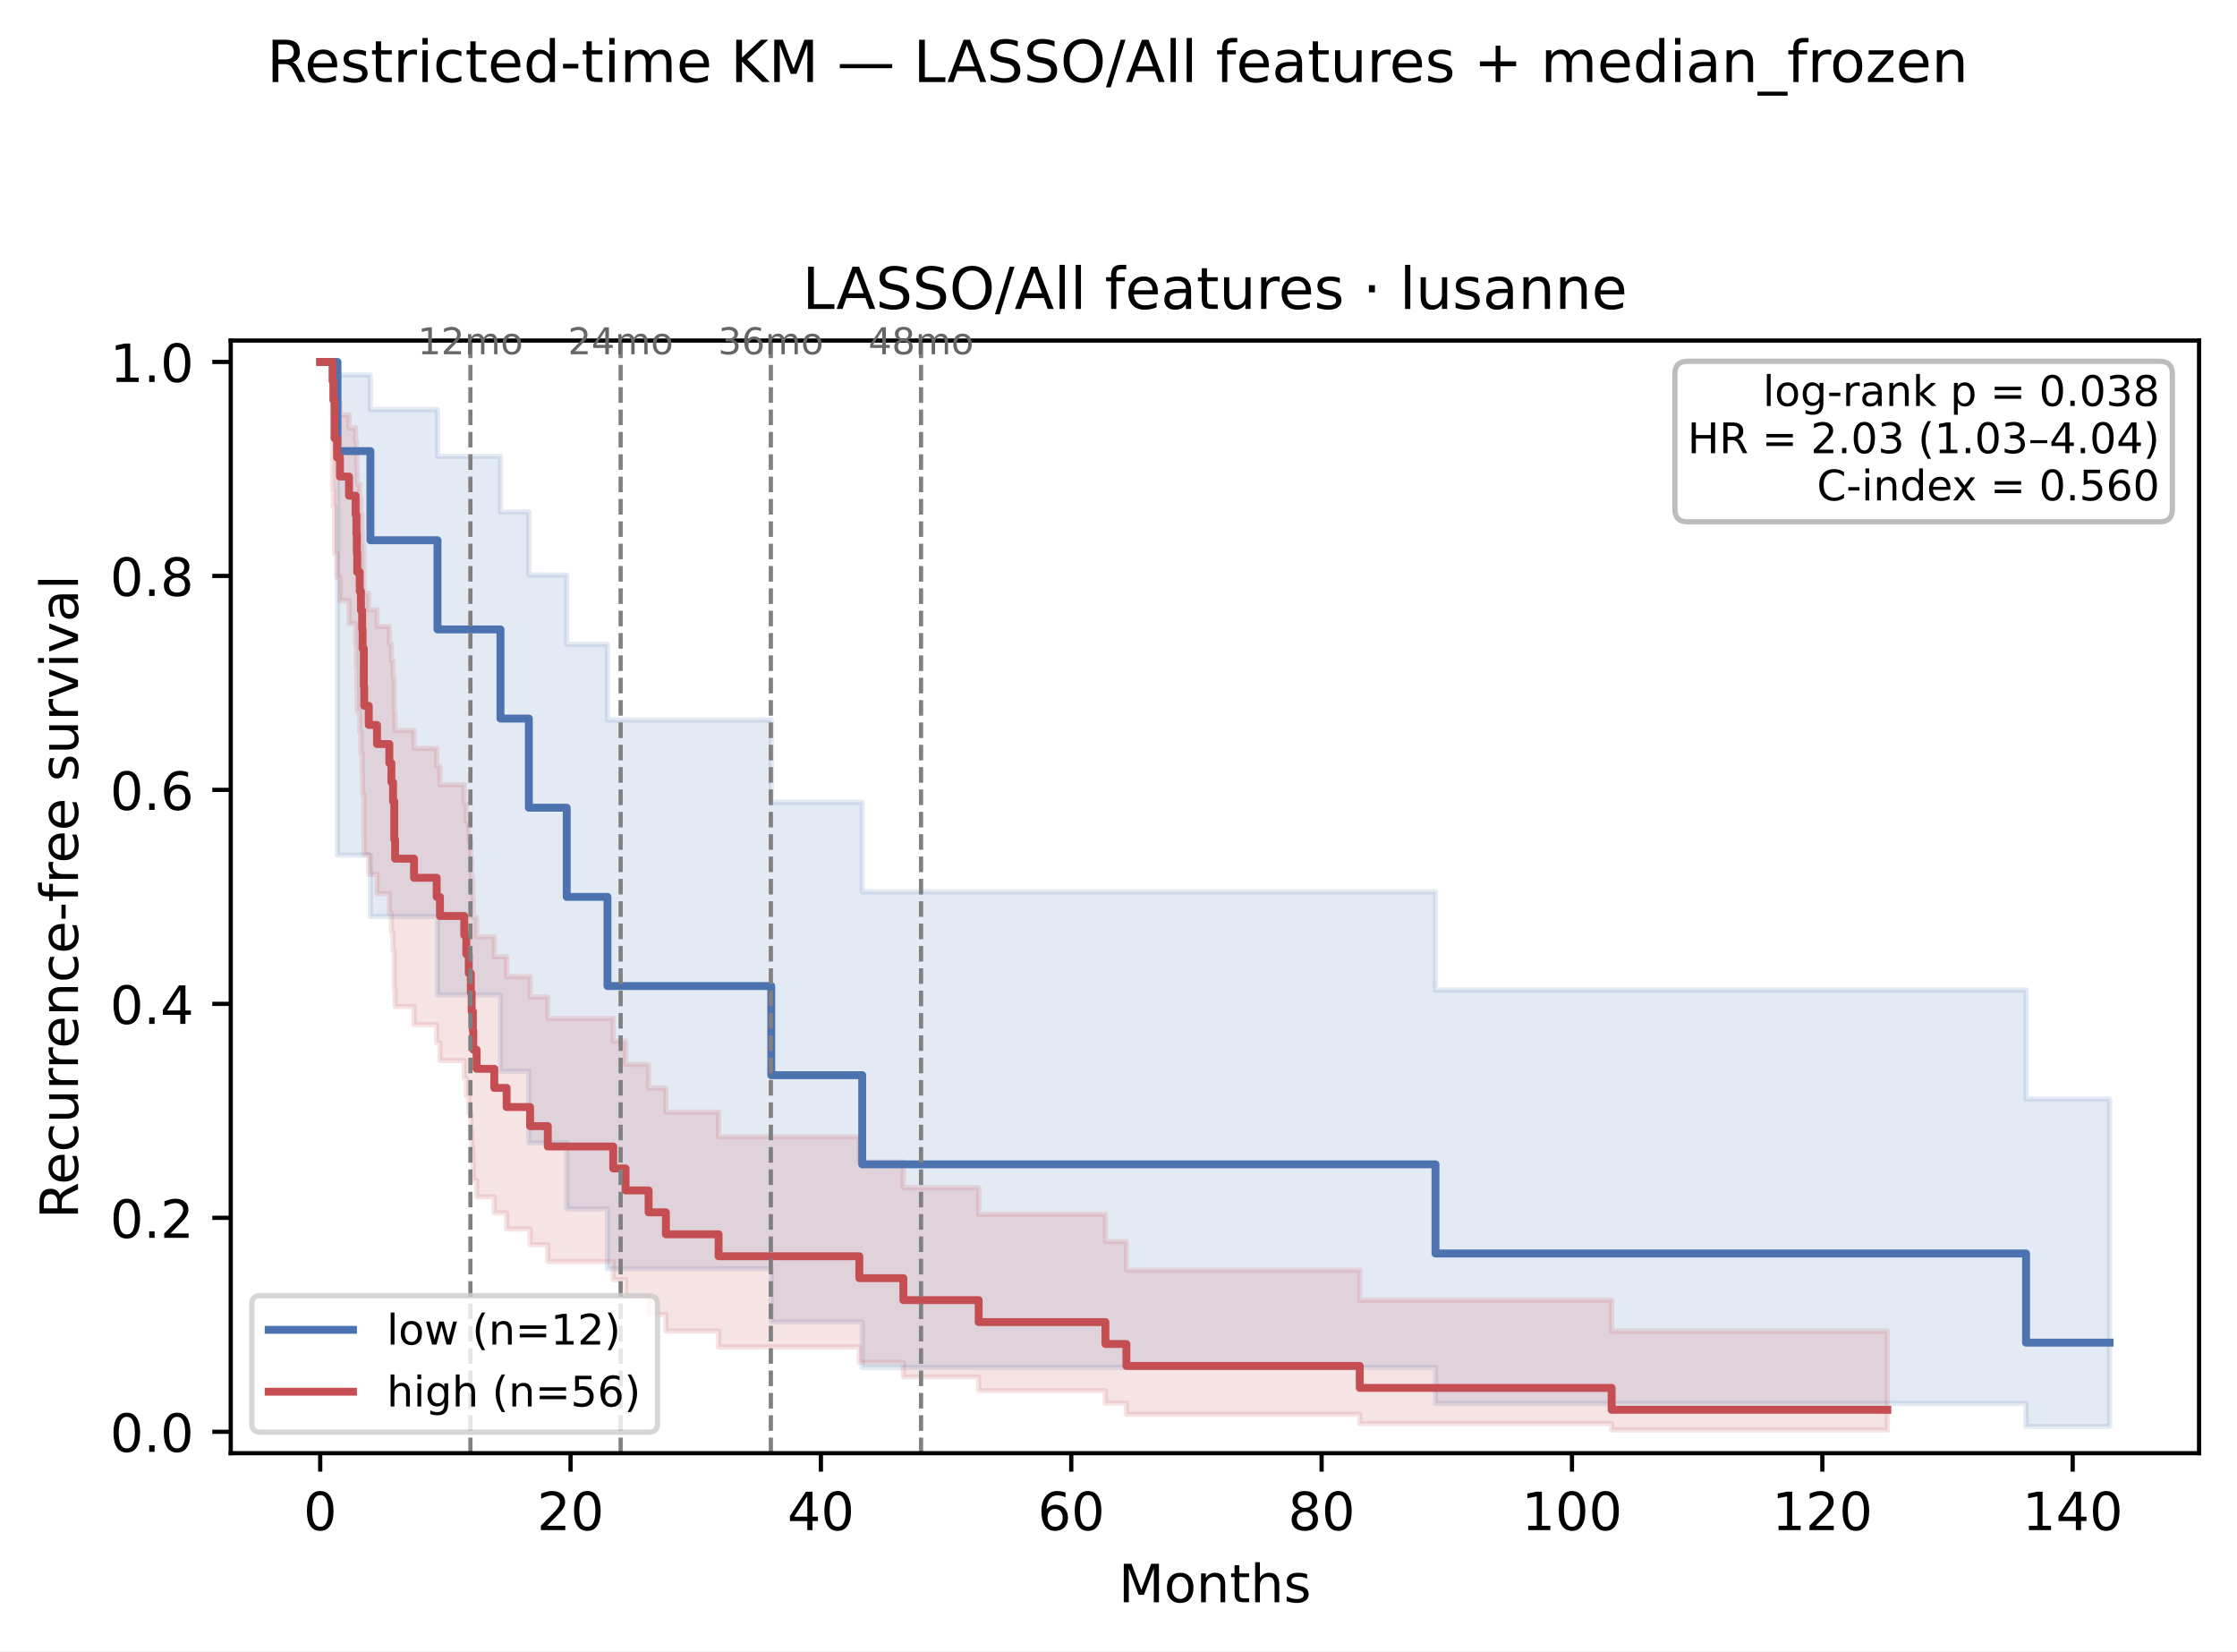
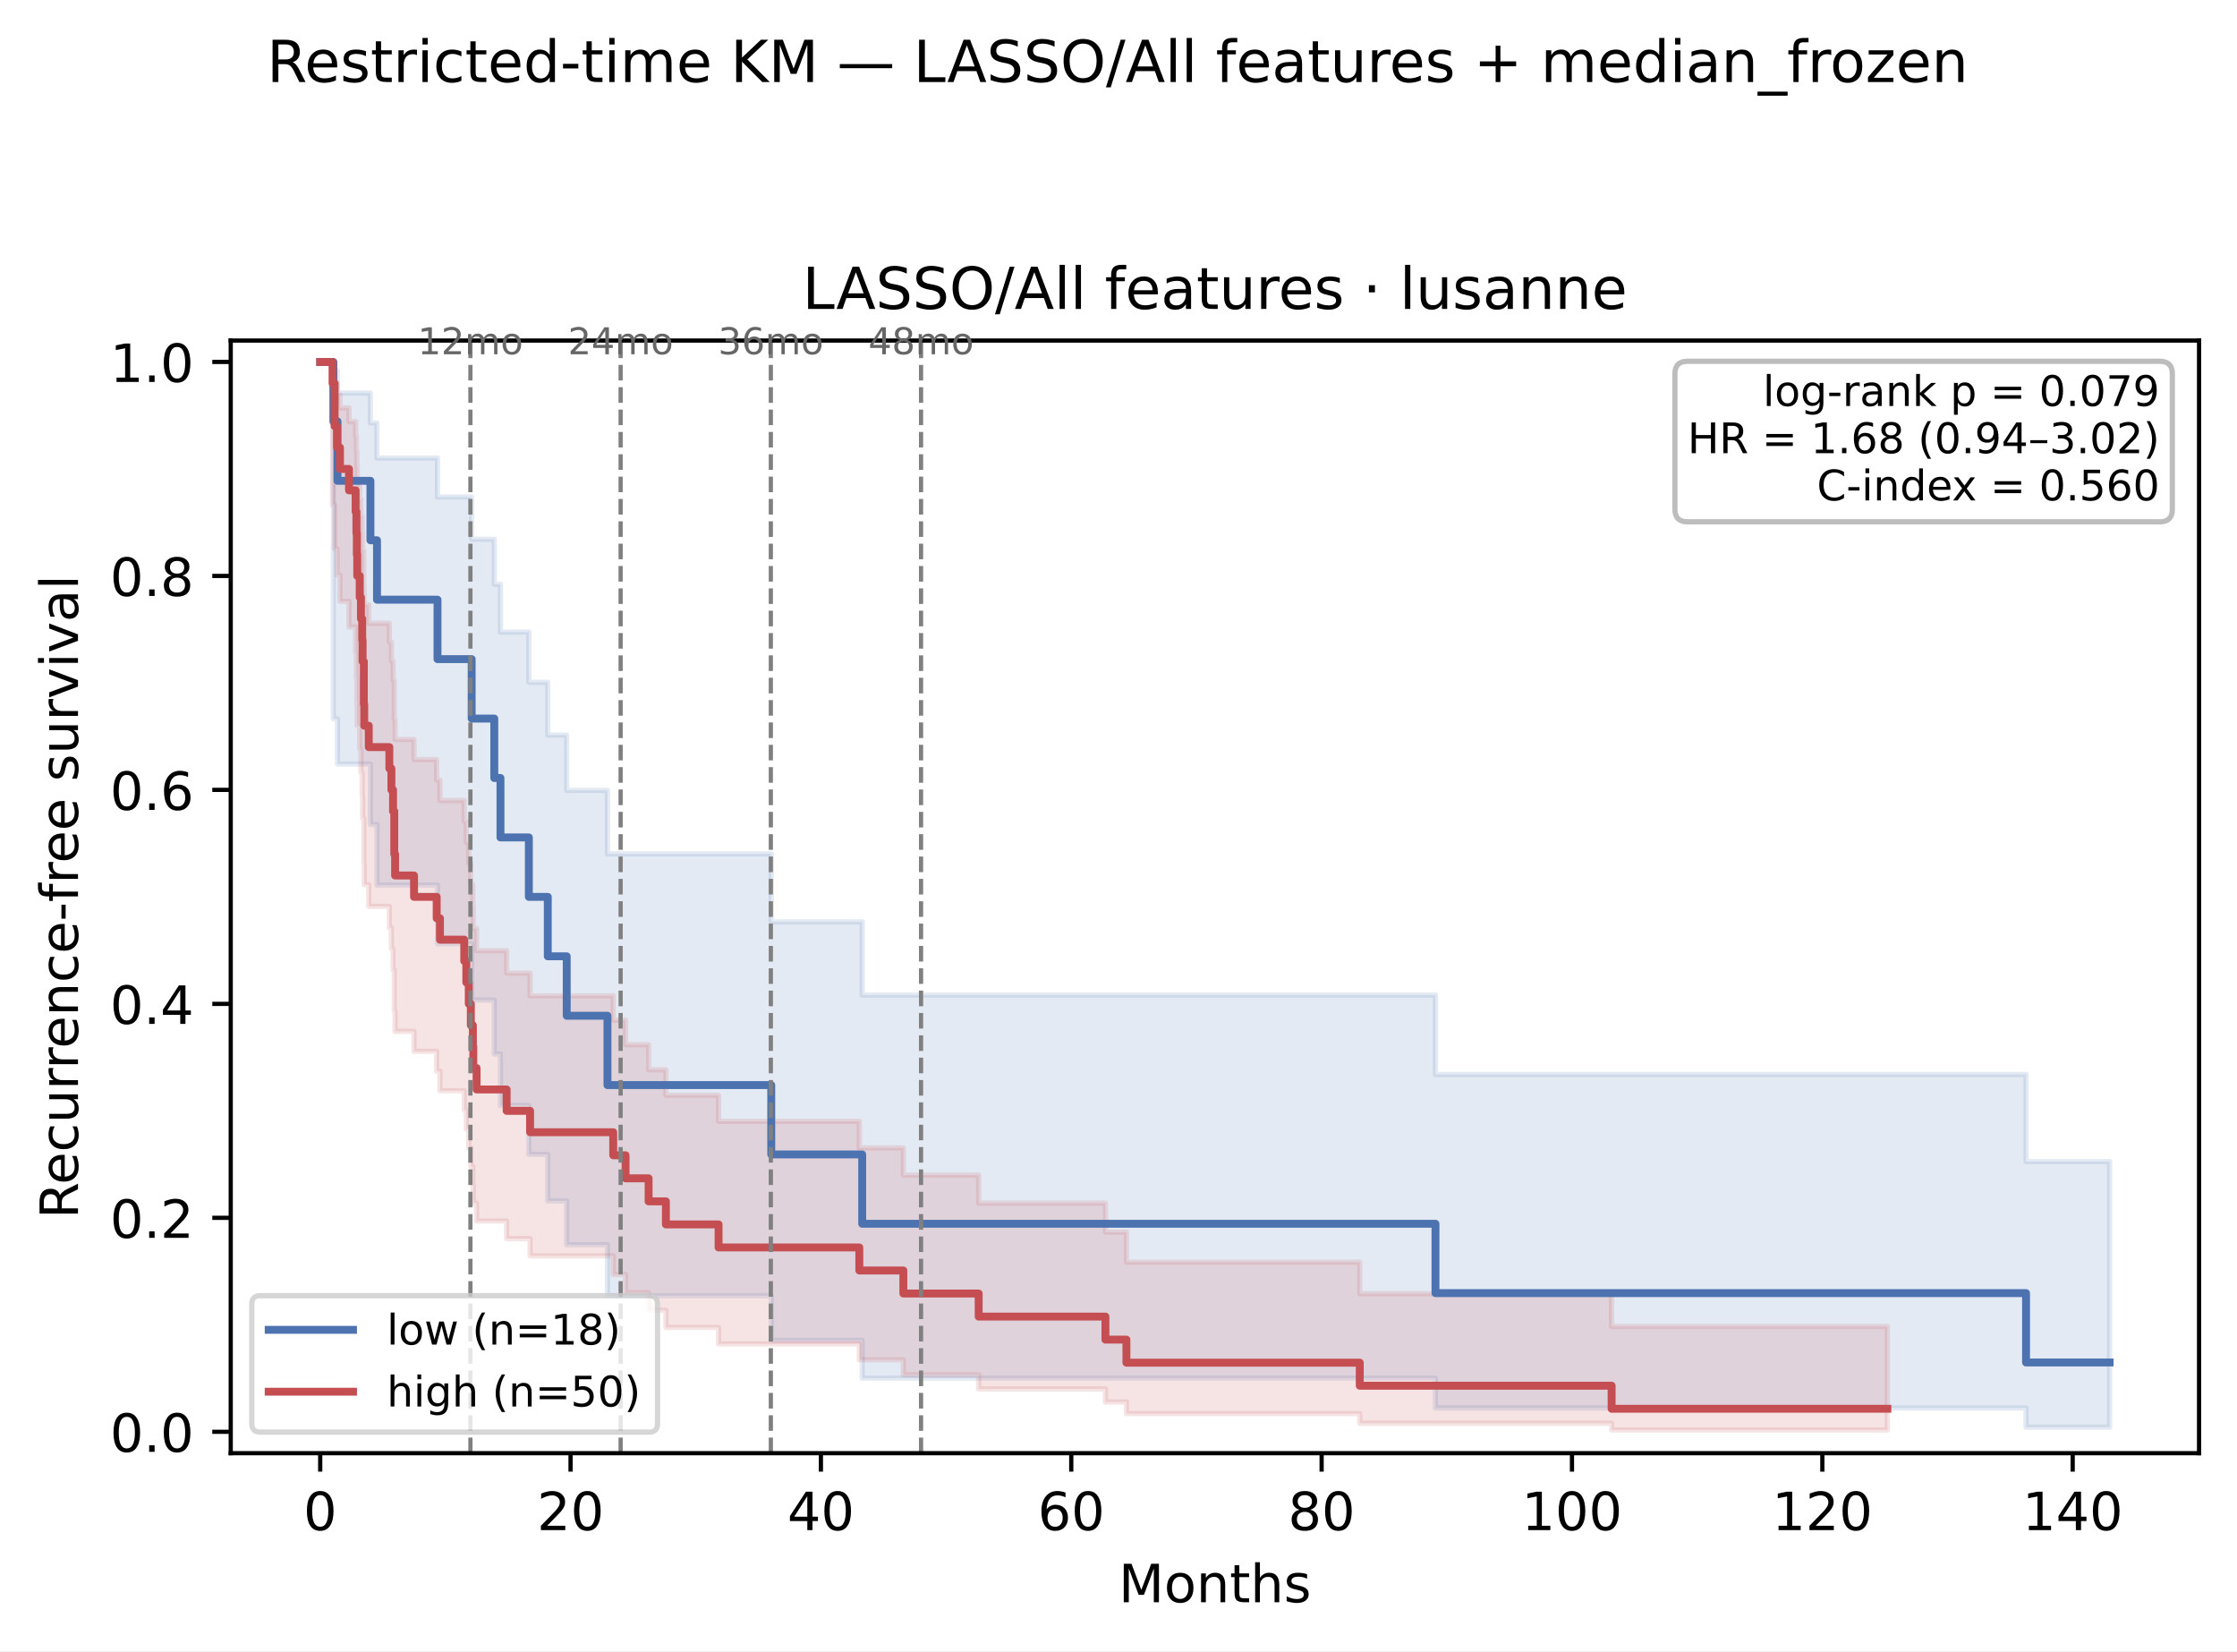
<svg xmlns="http://www.w3.org/2000/svg" xmlns:xlink="http://www.w3.org/1999/xlink" width="424.461pt" height="313.26pt" viewBox="0 0 424.461 313.26" version="1.1">
  <defs>
    <style type="text/css">*{stroke-linejoin: round; stroke-linecap: butt}</style>
  </defs>
  <g id="figure_1">
    <g id="patch_1">
      <path d="M -0 313.26  L 424.461 313.26  L 424.461 0  L -0 0  z " style="fill: #ffffff" />
    </g>
    <g id="axes_1">
      <g id="patch_2">
        <path d="M 43.781 275.704  L 417.261 275.704  L 417.261 64.61  L 43.781 64.61  z " style="fill: #ffffff" />
      </g>
      <g id="FillBetweenPolyCollection_1">
        <defs>
-           <path id="m67d39da9b2" d="M 60.758 -244.591  L 60.758 -244.591  L 64.037 -244.591  L 64.037 -151.015  L 70.284 -151.015  L 70.284 -139.392  L 83.013 -139.392  L 83.013 -124.514  L 94.96 -124.514  L 94.96 -110.022  L 100.348 -110.022  L 100.348 -96.447  L 107.532 -96.447  L 107.532 -83.931  L 115.263 -83.931  L 115.263 -72.564  L 146.342 -72.564  L 146.342 -62.462  L 163.6 -62.462  L 163.6 -53.824  L 272.376 -53.824  L 272.376 -46.997  L 384.433 -46.997  L 384.433 -42.641  L 400.285 -42.641  L 400.285 -42.641  L 400.285 -104.755  L 400.285 -104.755  L 400.285 -104.755  L 384.433 -104.755  L 384.433 -125.44  L 272.376 -125.44  L 272.376 -144.069  L 163.6 -144.069  L 163.6 -161.05  L 146.342 -161.05  L 146.342 -176.655  L 115.263 -176.655  L 115.263 -191.02  L 107.532 -191.02  L 107.532 -204.186  L 100.348 -204.186  L 100.348 -216.116  L 94.96 -216.116  L 94.96 -226.672  L 83.013 -226.672  L 83.013 -235.56  L 70.284 -235.56  L 70.284 -242.119  L 64.037 -242.119  L 64.037 -244.591  L 60.758 -244.591  z " style="stroke: #4c72b0; stroke-opacity: 0.15" />
+           <path id="m40ce255509" d="M 60.758 -244.591  L 60.758 -244.591  L 63.256 -244.591  L 63.256 -176.876  L 64.037 -176.876  L 64.037 -168.307  L 70.284 -168.307  L 70.284 -156.842  L 71.534 -156.842  L 71.534 -145.341  L 83.013 -145.341  L 83.013 -134.208  L 89.494 -134.208  L 89.494 -123.524  L 93.789 -123.524  L 93.789 -113.3  L 94.96 -113.3  L 94.96 -103.539  L 100.348 -103.539  L 100.348 -94.245  L 103.94 -94.245  L 103.94 -85.427  L 107.532 -85.427  L 107.532 -77.11  L 108.548 -77.11  L 108.548 -77.11  L 115.263 -77.11  L 115.263 -67.443  L 146.342 -67.443  L 146.342 -58.972  L 163.6 -58.972  L 163.6 -51.789  L 272.376 -51.789  L 272.376 -46.128  L 384.433 -46.128  L 384.433 -42.496  L 400.285 -42.496  L 400.285 -42.496  L 400.285 -92.877  L 400.285 -92.877  L 400.285 -92.877  L 384.433 -92.877  L 384.433 -109.406  L 272.376 -109.406  L 272.376 -124.477  L 163.6 -124.477  L 163.6 -138.357  L 146.342 -138.357  L 146.342 -151.261  L 115.263 -151.261  L 115.263 -163.312  L 108.548 -163.312  L 108.548 -163.312  L 107.532 -163.312  L 107.532 -173.796  L 103.94 -173.796  L 103.94 -183.802  L 100.348 -183.802  L 100.348 -193.339  L 94.96 -193.339  L 94.96 -202.399  L 93.789 -202.399  L 93.789 -210.958  L 89.494 -210.958  L 89.494 -218.971  L 83.013 -218.971  L 83.013 -226.365  L 71.534 -226.365  L 71.534 -233.017  L 70.284 -233.017  L 70.284 -238.703  L 64.037 -238.703  L 64.037 -242.963  L 63.256 -242.963  L 63.256 -244.591  L 60.758 -244.591  z " style="stroke: #4c72b0; stroke-opacity: 0.15" />
        </defs>
-         <g clip-path="url(#p4236b5aa57)">
-           <use xlink:href="#m67d39da9b2" x="0" y="313.26" style="fill: #4c72b0; fill-opacity: 0.15; stroke: #4c72b0; stroke-opacity: 0.15" />
+         <g clip-path="url(#p5e83557102)">
+           <use xlink:href="#m40ce255509" x="0" y="313.26" style="fill: #4c72b0; fill-opacity: 0.15; stroke: #4c72b0; stroke-opacity: 0.15" />
        </g>
      </g>
      <g id="FillBetweenPolyCollection_2">
        <defs>
-           <path id="m937ef65f4d" d="M 60.758 -244.591  L 60.758 -244.591  L 63.1 -244.591  L 63.1 -220.218  L 63.256 -220.218  L 63.256 -217.119  L 63.491 -217.119  L 63.491 -208.214  L 63.959 -208.214  L 63.959 -203.732  L 64.506 -203.732  L 64.506 -199.319  L 66.224 -199.319  L 66.224 -194.982  L 67.473 -194.982  L 67.473 -190.717  L 67.629 -190.717  L 67.629 -186.52  L 67.707 -186.52  L 67.707 -182.385  L 67.786 -182.385  L 67.786 -178.307  L 68.254 -178.307  L 68.254 -174.284  L 68.488 -174.284  L 68.488 -170.31  L 68.723 -170.31  L 68.723 -166.384  L 68.801 -166.384  L 68.801 -162.503  L 69.035 -162.503  L 69.035 -154.865  L 69.113 -154.865  L 69.113 -151.106  L 69.972 -151.106  L 69.972 -147.384  L 71.534 -147.384  L 71.534 -143.699  L 73.876 -143.699  L 73.876 -140.049  L 74.267 -140.049  L 74.267 -136.433  L 74.579 -136.433  L 74.579 -132.852  L 74.813 -132.852  L 74.813 -125.788  L 74.97 -125.788  L 74.97 -122.306  L 78.562 -122.306  L 78.562 -118.856  L 82.857 -118.856  L 82.857 -115.439  L 83.481 -115.439  L 83.481 -112.054  L 88.088 -112.054  L 88.088 -108.702  L 88.479 -108.702  L 88.479 -105.383  L 88.947 -105.383  L 88.947 -102.098  L 89.338 -102.098  L 89.338 -98.846  L 89.494 -98.846  L 89.494 -95.629  L 89.728 -95.629  L 89.728 -92.448  L 89.806 -92.448  L 89.806 -89.303  L 90.431 -89.303  L 90.431 -86.196  L 93.789 -86.196  L 93.789 -83.128  L 96.132 -83.128  L 96.132 -80.101  L 100.583 -80.101  L 100.583 -77.116  L 103.628 -77.116  L 103.628 -77.116  L 103.94 -77.116  L 103.94 -73.923  L 108.548 -73.923  L 108.548 -73.923  L 116.356 -73.923  L 116.356 -70.48  L 118.699 -70.48  L 118.699 -67.129  L 123.072 -67.129  L 123.072 -63.876  L 126.352 -63.876  L 126.352 -60.728  L 136.347 -60.728  L 136.347 -57.695  L 163.053 -57.695  L 163.053 -54.79  L 171.409 -54.79  L 171.409 -52.03  L 185.699 -52.03  L 185.699 -49.441  L 209.75 -49.441  L 209.75 -47.058  L 213.732 -47.058  L 213.732 -44.937  L 258.008 -44.937  L 258.008 -43.174  L 305.798 -43.174  L 305.798 -41.956  L 358.117 -41.956  L 358.117 -41.956  L 358.117 -60.708  L 358.117 -60.708  L 358.117 -60.708  L 305.798 -60.708  L 305.798 -66.61  L 258.008 -66.61  L 258.008 -72.278  L 213.732 -72.278  L 213.732 -77.687  L 209.75 -77.687  L 209.75 -82.889  L 185.699 -82.889  L 185.699 -87.923  L 171.409 -87.923  L 171.409 -92.818  L 163.053 -92.818  L 163.053 -97.592  L 136.347 -97.592  L 136.347 -102.26  L 126.352 -102.26  L 126.352 -106.834  L 123.072 -106.834  L 123.072 -111.322  L 118.699 -111.322  L 118.699 -115.731  L 116.356 -115.731  L 116.356 -120.065  L 108.548 -120.065  L 108.548 -120.065  L 103.94 -120.065  L 103.94 -124.128  L 103.628 -124.128  L 103.628 -124.128  L 100.583 -124.128  L 100.583 -127.964  L 96.132 -127.964  L 96.132 -131.761  L 93.789 -131.761  L 93.789 -135.521  L 90.431 -135.521  L 90.431 -139.244  L 89.806 -139.244  L 89.806 -142.933  L 89.728 -142.933  L 89.728 -146.587  L 89.494 -146.587  L 89.494 -150.209  L 89.338 -150.209  L 89.338 -153.798  L 88.947 -153.798  L 88.947 -157.355  L 88.479 -157.355  L 88.479 -160.881  L 88.088 -160.881  L 88.088 -164.375  L 83.481 -164.375  L 83.481 -167.839  L 82.857 -167.839  L 82.857 -171.271  L 78.562 -171.271  L 78.562 -174.672  L 74.97 -174.672  L 74.97 -178.041  L 74.813 -178.041  L 74.813 -184.685  L 74.579 -184.685  L 74.579 -187.958  L 74.267 -187.958  L 74.267 -191.197  L 73.876 -191.197  L 73.876 -194.403  L 71.534 -194.403  L 71.534 -197.573  L 69.972 -197.573  L 69.972 -200.707  L 69.113 -200.707  L 69.113 -203.803  L 69.035 -203.803  L 69.035 -209.875  L 68.801 -209.875  L 68.801 -212.846  L 68.723 -212.846  L 68.723 -215.77  L 68.488 -215.77  L 68.488 -218.644  L 68.254 -218.644  L 68.254 -221.464  L 67.786 -221.464  L 67.786 -224.225  L 67.707 -224.225  L 67.707 -226.92  L 67.629 -226.92  L 67.629 -229.541  L 67.473 -229.541  L 67.473 -232.079  L 66.224 -232.079  L 66.224 -234.519  L 64.506 -234.519  L 64.506 -236.843  L 63.959 -236.843  L 63.959 -239.024  L 63.491 -239.024  L 63.491 -242.753  L 63.256 -242.753  L 63.256 -244.076  L 63.1 -244.076  L 63.1 -244.591  L 60.758 -244.591  z " style="stroke: #c44e52; stroke-opacity: 0.15" />
+           <path id="md32e32c568" d="M 60.758 -244.591  L 60.758 -244.591  L 63.1 -244.591  L 63.1 -217.47  L 63.491 -217.47  L 63.491 -209.152  L 63.959 -209.152  L 63.959 -204.145  L 64.506 -204.145  L 64.506 -199.182  L 66.224 -199.182  L 66.224 -194.302  L 67.473 -194.302  L 67.473 -189.509  L 67.629 -189.509  L 67.629 -184.801  L 67.707 -184.801  L 67.707 -180.171  L 67.786 -180.171  L 67.786 -175.614  L 68.254 -175.614  L 68.254 -171.125  L 68.488 -171.125  L 68.488 -166.699  L 68.723 -166.699  L 68.723 -162.333  L 68.801 -162.333  L 68.801 -158.024  L 69.035 -158.024  L 69.035 -149.563  L 69.113 -149.563  L 69.113 -145.408  L 69.972 -145.408  L 69.972 -141.3  L 73.876 -141.3  L 73.876 -137.239  L 74.267 -137.239  L 74.267 -133.222  L 74.579 -133.222  L 74.579 -129.25  L 74.813 -129.25  L 74.813 -121.436  L 74.97 -121.436  L 74.97 -117.594  L 78.562 -117.594  L 78.562 -113.794  L 82.857 -113.794  L 82.857 -110.038  L 83.481 -110.038  L 83.481 -106.324  L 88.088 -106.324  L 88.088 -102.654  L 88.479 -102.654  L 88.479 -99.029  L 88.947 -99.029  L 88.947 -95.449  L 89.338 -95.449  L 89.338 -91.915  L 89.728 -91.915  L 89.728 -88.429  L 89.806 -88.429  L 89.806 -84.992  L 90.431 -84.992  L 90.431 -81.607  L 96.132 -81.607  L 96.132 -78.277  L 100.583 -78.277  L 100.583 -75.003  L 103.628 -75.003  L 103.628 -75.003  L 116.356 -75.003  L 116.356 -71.465  L 118.699 -71.465  L 118.699 -68.018  L 123.072 -68.018  L 123.072 -64.667  L 126.352 -64.667  L 126.352 -61.42  L 136.347 -61.42  L 136.347 -58.288  L 163.053 -58.288  L 163.053 -55.284  L 171.409 -55.284  L 171.409 -52.427  L 185.699 -52.427  L 185.699 -49.743  L 209.75 -49.743  L 209.75 -47.27  L 213.732 -47.27  L 213.732 -45.067  L 258.008 -45.067  L 258.008 -43.235  L 305.798 -43.235  L 305.798 -41.969  L 358.117 -41.969  L 358.117 -41.969  L 358.117 -61.598  L 358.117 -61.598  L 358.117 -61.598  L 305.798 -61.598  L 305.798 -67.822  L 258.008 -67.822  L 258.008 -73.795  L 213.732 -73.795  L 213.732 -79.499  L 209.75 -79.499  L 209.75 -84.987  L 185.699 -84.987  L 185.699 -90.302  L 171.409 -90.302  L 171.409 -95.471  L 163.053 -95.471  L 163.053 -100.518  L 136.347 -100.518  L 136.347 -105.456  L 126.352 -105.456  L 126.352 -110.297  L 123.072 -110.297  L 123.072 -115.051  L 118.699 -115.051  L 118.699 -119.724  L 116.356 -119.724  L 116.356 -124.322  L 103.628 -124.322  L 103.628 -124.322  L 100.583 -124.322  L 100.583 -128.63  L 96.132 -128.63  L 96.132 -132.887  L 90.431 -132.887  L 90.431 -137.094  L 89.806 -137.094  L 89.806 -141.253  L 89.728 -141.253  L 89.728 -145.368  L 89.338 -145.368  L 89.338 -149.437  L 88.947 -149.437  L 88.947 -153.464  L 88.479 -153.464  L 88.479 -157.448  L 88.088 -157.448  L 88.088 -161.39  L 83.481 -161.39  L 83.481 -165.292  L 82.857 -165.292  L 82.857 -169.152  L 78.562 -169.152  L 78.562 -172.971  L 74.97 -172.971  L 74.97 -176.749  L 74.813 -176.749  L 74.813 -184.18  L 74.579 -184.18  L 74.579 -187.833  L 74.267 -187.833  L 74.267 -191.441  L 73.876 -191.441  L 73.876 -195.005  L 69.972 -195.005  L 69.972 -198.523  L 69.113 -198.523  L 69.113 -201.993  L 69.035 -201.993  L 69.035 -208.781  L 68.801 -208.781  L 68.801 -212.093  L 68.723 -212.093  L 68.723 -215.346  L 68.488 -215.346  L 68.488 -218.535  L 68.254 -218.535  L 68.254 -221.655  L 67.786 -221.655  L 67.786 -224.698  L 67.707 -224.698  L 67.707 -227.656  L 67.629 -227.656  L 67.629 -230.518  L 67.473 -230.518  L 67.473 -233.268  L 66.224 -233.268  L 66.224 -235.885  L 64.506 -235.885  L 64.506 -238.339  L 63.959 -238.339  L 63.959 -240.581  L 63.491 -240.581  L 63.491 -244.014  L 63.1 -244.014  L 63.1 -244.591  L 60.758 -244.591  z " style="stroke: #c44e52; stroke-opacity: 0.15" />
        </defs>
-         <g clip-path="url(#p4236b5aa57)">
-           <use xlink:href="#m937ef65f4d" x="0" y="313.26" style="fill: #c44e52; fill-opacity: 0.15; stroke: #c44e52; stroke-opacity: 0.15" />
+         <g clip-path="url(#p5e83557102)">
+           <use xlink:href="#md32e32c568" x="0" y="313.26" style="fill: #c44e52; fill-opacity: 0.15; stroke: #c44e52; stroke-opacity: 0.15" />
        </g>
      </g>
      <g id="matplotlib.axis_1">
        <g id="xtick_1">
          <g id="line2d_1">
            <defs>
-               <path id="m7e7d971de4" d="M 0 0  L 0 3.5  " style="stroke: #000000; stroke-width: 0.8" />
+               <path id="mc126b3e7ea" d="M 0 0  L 0 3.5  " style="stroke: #000000; stroke-width: 0.8" />
            </defs>
            <g>
-               <use xlink:href="#m7e7d971de4" x="60.758" y="275.704" style="stroke: #000000; stroke-width: 0.8" />
+               <use xlink:href="#mc126b3e7ea" x="60.758" y="275.704" style="stroke: #000000; stroke-width: 0.8" />
            </g>
          </g>
          <g id="text_1">
            <text style="font-size: 10px; font-family: 'DejaVu Sans', 'Bitstream Vera Sans', 'Computer Modern Sans Serif', 'Lucida Grande', 'Verdana', 'Geneva', 'Lucid', 'Arial', 'Helvetica', 'Avant Garde', sans-serif; text-anchor: middle" x="60.758" y="290.302" transform="rotate(-0 60.75761 290.3024)">0</text>
          </g>
        </g>
        <g id="xtick_2">
          <g id="line2d_2">
            <g>
-               <use xlink:href="#m7e7d971de4" x="108.261" y="275.704" style="stroke: #000000; stroke-width: 0.8" />
+               <use xlink:href="#mc126b3e7ea" x="108.261" y="275.704" style="stroke: #000000; stroke-width: 0.8" />
            </g>
          </g>
          <g id="text_2">
            <text style="font-size: 10px; font-family: 'DejaVu Sans', 'Bitstream Vera Sans', 'Computer Modern Sans Serif', 'Lucida Grande', 'Verdana', 'Geneva', 'Lucid', 'Arial', 'Helvetica', 'Avant Garde', sans-serif; text-anchor: middle" x="108.261" y="290.302" transform="rotate(-0 108.2612 290.3024)">20</text>
          </g>
        </g>
        <g id="xtick_3">
          <g id="line2d_3">
            <g>
-               <use xlink:href="#m7e7d971de4" x="155.765" y="275.704" style="stroke: #000000; stroke-width: 0.8" />
+               <use xlink:href="#mc126b3e7ea" x="155.765" y="275.704" style="stroke: #000000; stroke-width: 0.8" />
            </g>
          </g>
          <g id="text_3">
            <text style="font-size: 10px; font-family: 'DejaVu Sans', 'Bitstream Vera Sans', 'Computer Modern Sans Serif', 'Lucida Grande', 'Verdana', 'Geneva', 'Lucid', 'Arial', 'Helvetica', 'Avant Garde', sans-serif; text-anchor: middle" x="155.765" y="290.302" transform="rotate(-0 155.7649 290.3024)">40</text>
          </g>
        </g>
        <g id="xtick_4">
          <g id="line2d_4">
            <g>
-               <use xlink:href="#m7e7d971de4" x="203.268" y="275.704" style="stroke: #000000; stroke-width: 0.8" />
+               <use xlink:href="#mc126b3e7ea" x="203.268" y="275.704" style="stroke: #000000; stroke-width: 0.8" />
            </g>
          </g>
          <g id="text_4">
            <text style="font-size: 10px; font-family: 'DejaVu Sans', 'Bitstream Vera Sans', 'Computer Modern Sans Serif', 'Lucida Grande', 'Verdana', 'Geneva', 'Lucid', 'Arial', 'Helvetica', 'Avant Garde', sans-serif; text-anchor: middle" x="203.268" y="290.302" transform="rotate(-0 203.2685 290.3024)">60</text>
          </g>
        </g>
        <g id="xtick_5">
          <g id="line2d_5">
            <g>
-               <use xlink:href="#m7e7d971de4" x="250.772" y="275.704" style="stroke: #000000; stroke-width: 0.8" />
+               <use xlink:href="#mc126b3e7ea" x="250.772" y="275.704" style="stroke: #000000; stroke-width: 0.8" />
            </g>
          </g>
          <g id="text_5">
            <text style="font-size: 10px; font-family: 'DejaVu Sans', 'Bitstream Vera Sans', 'Computer Modern Sans Serif', 'Lucida Grande', 'Verdana', 'Geneva', 'Lucid', 'Arial', 'Helvetica', 'Avant Garde', sans-serif; text-anchor: middle" x="250.772" y="290.302" transform="rotate(-0 250.7721 290.3024)">80</text>
          </g>
        </g>
        <g id="xtick_6">
          <g id="line2d_6">
            <g>
-               <use xlink:href="#m7e7d971de4" x="298.276" y="275.704" style="stroke: #000000; stroke-width: 0.8" />
+               <use xlink:href="#mc126b3e7ea" x="298.276" y="275.704" style="stroke: #000000; stroke-width: 0.8" />
            </g>
          </g>
          <g id="text_6">
            <text style="font-size: 10px; font-family: 'DejaVu Sans', 'Bitstream Vera Sans', 'Computer Modern Sans Serif', 'Lucida Grande', 'Verdana', 'Geneva', 'Lucid', 'Arial', 'Helvetica', 'Avant Garde', sans-serif; text-anchor: middle" x="298.276" y="290.302" transform="rotate(-0 298.2757 290.3024)">100</text>
          </g>
        </g>
        <g id="xtick_7">
          <g id="line2d_7">
            <g>
-               <use xlink:href="#m7e7d971de4" x="345.779" y="275.704" style="stroke: #000000; stroke-width: 0.8" />
+               <use xlink:href="#mc126b3e7ea" x="345.779" y="275.704" style="stroke: #000000; stroke-width: 0.8" />
            </g>
          </g>
          <g id="text_7">
            <text style="font-size: 10px; font-family: 'DejaVu Sans', 'Bitstream Vera Sans', 'Computer Modern Sans Serif', 'Lucida Grande', 'Verdana', 'Geneva', 'Lucid', 'Arial', 'Helvetica', 'Avant Garde', sans-serif; text-anchor: middle" x="345.779" y="290.302" transform="rotate(-0 345.7794 290.3024)">120</text>
          </g>
        </g>
        <g id="xtick_8">
          <g id="line2d_8">
            <g>
-               <use xlink:href="#m7e7d971de4" x="393.283" y="275.704" style="stroke: #000000; stroke-width: 0.8" />
+               <use xlink:href="#mc126b3e7ea" x="393.283" y="275.704" style="stroke: #000000; stroke-width: 0.8" />
            </g>
          </g>
          <g id="text_8">
            <text style="font-size: 10px; font-family: 'DejaVu Sans', 'Bitstream Vera Sans', 'Computer Modern Sans Serif', 'Lucida Grande', 'Verdana', 'Geneva', 'Lucid', 'Arial', 'Helvetica', 'Avant Garde', sans-serif; text-anchor: middle" x="393.283" y="290.302" transform="rotate(-0 393.283 290.3024)">140</text>
          </g>
        </g>
        <g id="text_9">
          <text style="font-size: 10px; font-family: 'DejaVu Sans', 'Bitstream Vera Sans', 'Computer Modern Sans Serif', 'Lucida Grande', 'Verdana', 'Geneva', 'Lucid', 'Arial', 'Helvetica', 'Avant Garde', sans-serif; text-anchor: middle" x="230.521" y="303.981" transform="rotate(-0 230.5213 303.9806)">Months</text>
        </g>
      </g>
      <g id="matplotlib.axis_2">
        <g id="ytick_1">
          <g id="line2d_9">
            <defs>
-               <path id="m0b0e1f0dfb" d="M 0 0  L -3.5 0  " style="stroke: #000000; stroke-width: 0.8" />
+               <path id="m7f4285b1e5" d="M 0 0  L -3.5 0  " style="stroke: #000000; stroke-width: 0.8" />
            </defs>
            <g>
-               <use xlink:href="#m0b0e1f0dfb" x="43.781" y="271.645" style="stroke: #000000; stroke-width: 0.8" />
+               <use xlink:href="#m7f4285b1e5" x="43.781" y="271.645" style="stroke: #000000; stroke-width: 0.8" />
            </g>
          </g>
          <g id="text_10">
            <text style="font-size: 10px; font-family: 'DejaVu Sans', 'Bitstream Vera Sans', 'Computer Modern Sans Serif', 'Lucida Grande', 'Verdana', 'Geneva', 'Lucid', 'Arial', 'Helvetica', 'Avant Garde', sans-serif; text-anchor: end" x="36.781" y="275.444" transform="rotate(-0 36.78125 275.4437)">0.0</text>
          </g>
        </g>
        <g id="ytick_2">
          <g id="line2d_10">
            <g>
-               <use xlink:href="#m0b0e1f0dfb" x="43.781" y="231.05" style="stroke: #000000; stroke-width: 0.8" />
+               <use xlink:href="#m7f4285b1e5" x="43.781" y="231.05" style="stroke: #000000; stroke-width: 0.8" />
            </g>
          </g>
          <g id="text_11">
            <text style="font-size: 10px; font-family: 'DejaVu Sans', 'Bitstream Vera Sans', 'Computer Modern Sans Serif', 'Lucida Grande', 'Verdana', 'Geneva', 'Lucid', 'Arial', 'Helvetica', 'Avant Garde', sans-serif; text-anchor: end" x="36.781" y="234.849" transform="rotate(-0 36.78125 234.8488)">0.2</text>
          </g>
        </g>
        <g id="ytick_3">
          <g id="line2d_11">
            <g>
-               <use xlink:href="#m0b0e1f0dfb" x="43.781" y="190.455" style="stroke: #000000; stroke-width: 0.8" />
+               <use xlink:href="#m7f4285b1e5" x="43.781" y="190.455" style="stroke: #000000; stroke-width: 0.8" />
            </g>
          </g>
          <g id="text_12">
            <text style="font-size: 10px; font-family: 'DejaVu Sans', 'Bitstream Vera Sans', 'Computer Modern Sans Serif', 'Lucida Grande', 'Verdana', 'Geneva', 'Lucid', 'Arial', 'Helvetica', 'Avant Garde', sans-serif; text-anchor: end" x="36.781" y="194.254" transform="rotate(-0 36.78125 194.2538)">0.4</text>
          </g>
        </g>
        <g id="ytick_4">
          <g id="line2d_12">
            <g>
-               <use xlink:href="#m0b0e1f0dfb" x="43.781" y="149.86" style="stroke: #000000; stroke-width: 0.8" />
+               <use xlink:href="#m7f4285b1e5" x="43.781" y="149.86" style="stroke: #000000; stroke-width: 0.8" />
            </g>
          </g>
          <g id="text_13">
            <text style="font-size: 10px; font-family: 'DejaVu Sans', 'Bitstream Vera Sans', 'Computer Modern Sans Serif', 'Lucida Grande', 'Verdana', 'Geneva', 'Lucid', 'Arial', 'Helvetica', 'Avant Garde', sans-serif; text-anchor: end" x="36.781" y="153.659" transform="rotate(-0 36.78125 153.6589)">0.6</text>
          </g>
        </g>
        <g id="ytick_5">
          <g id="line2d_13">
            <g>
-               <use xlink:href="#m0b0e1f0dfb" x="43.781" y="109.265" style="stroke: #000000; stroke-width: 0.8" />
+               <use xlink:href="#m7f4285b1e5" x="43.781" y="109.265" style="stroke: #000000; stroke-width: 0.8" />
            </g>
          </g>
          <g id="text_14">
            <text style="font-size: 10px; font-family: 'DejaVu Sans', 'Bitstream Vera Sans', 'Computer Modern Sans Serif', 'Lucida Grande', 'Verdana', 'Geneva', 'Lucid', 'Arial', 'Helvetica', 'Avant Garde', sans-serif; text-anchor: end" x="36.781" y="113.064" transform="rotate(-0 36.78125 113.0639)">0.8</text>
          </g>
        </g>
        <g id="ytick_6">
          <g id="line2d_14">
            <g>
-               <use xlink:href="#m0b0e1f0dfb" x="43.781" y="68.67" style="stroke: #000000; stroke-width: 0.8" />
+               <use xlink:href="#m7f4285b1e5" x="43.781" y="68.67" style="stroke: #000000; stroke-width: 0.8" />
            </g>
          </g>
          <g id="text_15">
            <text style="font-size: 10px; font-family: 'DejaVu Sans', 'Bitstream Vera Sans', 'Computer Modern Sans Serif', 'Lucida Grande', 'Verdana', 'Geneva', 'Lucid', 'Arial', 'Helvetica', 'Avant Garde', sans-serif; text-anchor: end" x="36.781" y="72.469" transform="rotate(-0 36.78125 72.46896)">1.0</text>
          </g>
        </g>
        <g id="text_16">
          <text style="font-size: 10px; font-family: 'DejaVu Sans', 'Bitstream Vera Sans', 'Computer Modern Sans Serif', 'Lucida Grande', 'Verdana', 'Geneva', 'Lucid', 'Arial', 'Helvetica', 'Avant Garde', sans-serif; text-anchor: middle" x="14.798" y="170.157" transform="rotate(-90 14.79844 170.1571)">Recurrence-free survival</text>
        </g>
      </g>
      <g id="line2d_15">
-         <path d="M 60.758 68.67  L 64.037 68.67  L 64.037 85.584  L 70.284 85.584  L 70.284 102.499  L 83.013 102.499  L 83.013 119.413  L 94.96 119.413  L 94.96 136.328  L 100.348 136.328  L 100.348 153.243  L 107.532 153.243  L 107.532 170.157  L 115.263 170.157  L 115.263 187.072  L 146.342 187.072  L 146.342 203.986  L 163.6 203.986  L 163.6 220.901  L 272.376 220.901  L 272.376 237.815  L 384.433 237.815  L 384.433 254.73  L 400.285 254.73  L 400.285 254.73  " clip-path="url(#p4236b5aa57)" style="fill: none; stroke: #4c72b0; stroke-width: 1.5; stroke-linecap: square" />
+         <path d="M 60.758 68.67  L 63.256 68.67  L 63.256 79.946  L 64.037 79.946  L 64.037 91.222  L 70.284 91.222  L 70.284 102.499  L 71.534 102.499  L 71.534 113.775  L 83.013 113.775  L 83.013 125.052  L 89.494 125.052  L 89.494 136.328  L 93.789 136.328  L 93.789 147.604  L 94.96 147.604  L 94.96 158.881  L 100.348 158.881  L 100.348 170.157  L 103.94 170.157  L 103.94 181.434  L 107.532 181.434  L 107.532 192.71  L 108.548 192.71  L 108.548 192.71  L 115.263 192.71  L 115.263 205.866  L 146.342 205.866  L 146.342 219.021  L 163.6 219.021  L 163.6 232.177  L 272.376 232.177  L 272.376 245.333  L 384.433 245.333  L 384.433 258.489  L 400.285 258.489  L 400.285 258.489  " clip-path="url(#p5e83557102)" style="fill: none; stroke: #4c72b0; stroke-width: 1.5; stroke-linecap: square" />
      </g>
      <g id="line2d_16">
-         <path d="M 60.758 68.67  L 63.1 68.67  L 63.1 72.294  L 63.256 72.294  L 63.256 75.919  L 63.491 75.919  L 63.491 83.168  L 63.959 83.168  L 63.959 86.792  L 64.506 86.792  L 64.506 90.417  L 66.224 90.417  L 66.224 94.042  L 67.473 94.042  L 67.473 97.666  L 67.629 97.666  L 67.629 101.291  L 67.707 101.291  L 67.707 104.915  L 67.786 104.915  L 67.786 108.54  L 68.254 108.54  L 68.254 112.164  L 68.488 112.164  L 68.488 115.789  L 68.723 115.789  L 68.723 119.413  L 68.801 119.413  L 68.801 123.038  L 69.035 123.038  L 69.035 130.287  L 69.113 130.287  L 69.113 133.912  L 69.972 133.912  L 69.972 137.536  L 71.534 137.536  L 71.534 141.161  L 73.876 141.161  L 73.876 144.785  L 74.267 144.785  L 74.267 148.41  L 74.579 148.41  L 74.579 152.034  L 74.813 152.034  L 74.813 159.283  L 74.97 159.283  L 74.97 162.908  L 78.562 162.908  L 78.562 166.533  L 82.857 166.533  L 82.857 170.157  L 83.481 170.157  L 83.481 173.782  L 88.088 173.782  L 88.088 177.406  L 88.479 177.406  L 88.479 181.031  L 88.947 181.031  L 88.947 184.655  L 89.338 184.655  L 89.338 188.28  L 89.494 188.28  L 89.494 191.904  L 89.728 191.904  L 89.728 195.529  L 89.806 195.529  L 89.806 199.154  L 90.431 199.154  L 90.431 202.778  L 93.789 202.778  L 93.789 206.403  L 96.132 206.403  L 96.132 210.027  L 100.583 210.027  L 100.583 213.652  L 103.628 213.652  L 103.628 213.652  L 103.94 213.652  L 103.94 217.518  L 108.548 217.518  L 108.548 217.518  L 116.356 217.518  L 116.356 221.681  L 118.699 221.681  L 118.699 225.845  L 123.072 225.845  L 123.072 230.009  L 126.352 230.009  L 126.352 234.172  L 136.347 234.172  L 136.347 238.336  L 163.053 238.336  L 163.053 242.499  L 171.409 242.499  L 171.409 246.663  L 185.699 246.663  L 185.699 250.827  L 209.75 250.827  L 209.75 254.99  L 213.732 254.99  L 213.732 259.154  L 258.008 259.154  L 258.008 263.317  L 305.798 263.317  L 305.798 267.481  L 358.117 267.481  L 358.117 267.481  " clip-path="url(#p4236b5aa57)" style="fill: none; stroke: #c44e52; stroke-width: 1.5; stroke-linecap: square" />
+         <path d="M 60.758 68.67  L 63.1 68.67  L 63.1 72.729  L 63.491 72.729  L 63.491 80.848  L 63.959 80.848  L 63.959 84.908  L 64.506 84.908  L 64.506 88.967  L 66.224 88.967  L 66.224 93.027  L 67.473 93.027  L 67.473 97.086  L 67.629 97.086  L 67.629 101.146  L 67.707 101.146  L 67.707 105.205  L 67.786 105.205  L 67.786 109.265  L 68.254 109.265  L 68.254 113.324  L 68.488 113.324  L 68.488 117.384  L 68.723 117.384  L 68.723 121.443  L 68.801 121.443  L 68.801 125.503  L 69.035 125.503  L 69.035 133.622  L 69.113 133.622  L 69.113 137.681  L 69.972 137.681  L 69.972 141.741  L 73.876 141.741  L 73.876 145.8  L 74.267 145.8  L 74.267 149.86  L 74.579 149.86  L 74.579 153.919  L 74.813 153.919  L 74.813 162.038  L 74.97 162.038  L 74.97 166.098  L 78.562 166.098  L 78.562 170.157  L 82.857 170.157  L 82.857 174.217  L 83.481 174.217  L 83.481 178.276  L 88.088 178.276  L 88.088 182.336  L 88.479 182.336  L 88.479 186.395  L 88.947 186.395  L 88.947 190.455  L 89.338 190.455  L 89.338 194.514  L 89.728 194.514  L 89.728 198.574  L 89.806 198.574  L 89.806 202.633  L 90.431 202.633  L 90.431 206.693  L 96.132 206.693  L 96.132 210.752  L 100.583 210.752  L 100.583 214.812  L 103.628 214.812  L 103.628 214.812  L 116.356 214.812  L 116.356 219.183  L 118.699 219.183  L 118.699 223.555  L 123.072 223.555  L 123.072 227.927  L 126.352 227.927  L 126.352 232.299  L 136.347 232.299  L 136.347 236.67  L 163.053 236.67  L 163.053 241.042  L 171.409 241.042  L 171.409 245.414  L 185.699 245.414  L 185.699 249.786  L 209.75 249.786  L 209.75 254.157  L 213.732 254.157  L 213.732 258.529  L 258.008 258.529  L 258.008 262.901  L 305.798 262.901  L 305.798 267.273  L 358.117 267.273  L 358.117 267.273  " clip-path="url(#p5e83557102)" style="fill: none; stroke: #c44e52; stroke-width: 1.5; stroke-linecap: square" />
      </g>
      <g id="line2d_17">
-         <path d="M 89.26 275.704  L 89.26 64.61  " clip-path="url(#p4236b5aa57)" style="fill: none; stroke-dasharray: 2.96,1.28; stroke-dashoffset: 0; stroke: #808080; stroke-width: 0.8" />
+         <path d="M 89.26 275.704  L 89.26 64.61  " clip-path="url(#p5e83557102)" style="fill: none; stroke-dasharray: 2.96,1.28; stroke-dashoffset: 0; stroke: #808080; stroke-width: 0.8" />
      </g>
      <g id="line2d_18">
-         <path d="M 117.762 275.704  L 117.762 64.61  " clip-path="url(#p4236b5aa57)" style="fill: none; stroke-dasharray: 2.96,1.28; stroke-dashoffset: 0; stroke: #808080; stroke-width: 0.8" />
+         <path d="M 117.762 275.704  L 117.762 64.61  " clip-path="url(#p5e83557102)" style="fill: none; stroke-dasharray: 2.96,1.28; stroke-dashoffset: 0; stroke: #808080; stroke-width: 0.8" />
      </g>
      <g id="line2d_19">
-         <path d="M 146.264 275.704  L 146.264 64.61  " clip-path="url(#p4236b5aa57)" style="fill: none; stroke-dasharray: 2.96,1.28; stroke-dashoffset: 0; stroke: #808080; stroke-width: 0.8" />
+         <path d="M 146.264 275.704  L 146.264 64.61  " clip-path="url(#p5e83557102)" style="fill: none; stroke-dasharray: 2.96,1.28; stroke-dashoffset: 0; stroke: #808080; stroke-width: 0.8" />
      </g>
      <g id="line2d_20">
-         <path d="M 174.766 275.704  L 174.766 64.61  " clip-path="url(#p4236b5aa57)" style="fill: none; stroke-dasharray: 2.96,1.28; stroke-dashoffset: 0; stroke: #808080; stroke-width: 0.8" />
+         <path d="M 174.766 275.704  L 174.766 64.61  " clip-path="url(#p5e83557102)" style="fill: none; stroke-dasharray: 2.96,1.28; stroke-dashoffset: 0; stroke: #808080; stroke-width: 0.8" />
      </g>
      <g id="patch_3">
        <path d="M 43.781 275.704  L 43.781 64.61  " style="fill: none; stroke: #000000; stroke-width: 0.8; stroke-linejoin: miter; stroke-linecap: square" />
      </g>
      <g id="patch_4">
        <path d="M 417.261 275.704  L 417.261 64.61  " style="fill: none; stroke: #000000; stroke-width: 0.8; stroke-linejoin: miter; stroke-linecap: square" />
      </g>
      <g id="patch_5">
        <path d="M 43.781 275.704  L 417.261 275.704  " style="fill: none; stroke: #000000; stroke-width: 0.8; stroke-linejoin: miter; stroke-linecap: square" />
      </g>
      <g id="patch_6">
        <path d="M 43.781 64.61  L 417.261 64.61  " style="fill: none; stroke: #000000; stroke-width: 0.8; stroke-linejoin: miter; stroke-linecap: square" />
      </g>
      <g id="text_17">
        <g id="patch_7">
          <path d="M 320.205 99.002  L 409.792 99.002  Q 412.192 99.002 412.192 96.602  L 412.192 70.943  Q 412.192 68.543 409.792 68.543  L 320.205 68.543  Q 317.805 68.543 317.805 70.943  L 317.805 96.602  Q 317.805 99.002 320.205 99.002  z " style="fill: #ffffff; opacity: 0.85; stroke: #b2b2b2; stroke-linejoin: miter" />
        </g>
-         <text style="font-size: 8px; font-family: 'DejaVu Sans', 'Bitstream Vera Sans', 'Computer Modern Sans Serif', 'Lucida Grande', 'Verdana', 'Geneva', 'Lucid', 'Arial', 'Helvetica', 'Avant Garde', sans-serif" transform="translate(334.5029 77.02181)">log-rank p = 0.038</text>
-         <text style="font-size: 8px; font-family: 'DejaVu Sans', 'Bitstream Vera Sans', 'Computer Modern Sans Serif', 'Lucida Grande', 'Verdana', 'Geneva', 'Lucid', 'Arial', 'Helvetica', 'Avant Garde', sans-serif" transform="translate(320.2054 85.98006)">HR = 2.03 (1.03–4.04)</text>
+         <text style="font-size: 8px; font-family: 'DejaVu Sans', 'Bitstream Vera Sans', 'Computer Modern Sans Serif', 'Lucida Grande', 'Verdana', 'Geneva', 'Lucid', 'Arial', 'Helvetica', 'Avant Garde', sans-serif" transform="translate(334.5029 77.02181)">log-rank p = 0.079</text>
+         <text style="font-size: 8px; font-family: 'DejaVu Sans', 'Bitstream Vera Sans', 'Computer Modern Sans Serif', 'Lucida Grande', 'Verdana', 'Geneva', 'Lucid', 'Arial', 'Helvetica', 'Avant Garde', sans-serif" transform="translate(320.2054 85.98006)">HR = 1.68 (0.94–3.02)</text>
        <text style="font-size: 8px; font-family: 'DejaVu Sans', 'Bitstream Vera Sans', 'Computer Modern Sans Serif', 'Lucida Grande', 'Verdana', 'Geneva', 'Lucid', 'Arial', 'Helvetica', 'Avant Garde', sans-serif" transform="translate(344.7391 94.93831)">C-index = 0.560</text>
      </g>
      <g id="text_18">
        <text style="font-size: 7px; font-family: 'DejaVu Sans', 'Bitstream Vera Sans', 'Computer Modern Sans Serif', 'Lucida Grande', 'Verdana', 'Geneva', 'Lucid', 'Arial', 'Helvetica', 'Avant Garde', sans-serif; text-anchor: middle; fill: #666666" x="89.26" y="67.214" transform="rotate(-0 89.25979 67.21396)">12mo</text>
      </g>
      <g id="text_19">
        <text style="font-size: 7px; font-family: 'DejaVu Sans', 'Bitstream Vera Sans', 'Computer Modern Sans Serif', 'Lucida Grande', 'Verdana', 'Geneva', 'Lucid', 'Arial', 'Helvetica', 'Avant Garde', sans-serif; text-anchor: middle; fill: #666666" x="117.762" y="67.214" transform="rotate(-0 117.762 67.21396)">24mo</text>
      </g>
      <g id="text_20">
        <text style="font-size: 7px; font-family: 'DejaVu Sans', 'Bitstream Vera Sans', 'Computer Modern Sans Serif', 'Lucida Grande', 'Verdana', 'Geneva', 'Lucid', 'Arial', 'Helvetica', 'Avant Garde', sans-serif; text-anchor: middle; fill: #666666" x="146.264" y="67.214" transform="rotate(-0 146.2641 67.21396)">36mo</text>
      </g>
      <g id="text_21">
        <text style="font-size: 7px; font-family: 'DejaVu Sans', 'Bitstream Vera Sans', 'Computer Modern Sans Serif', 'Lucida Grande', 'Verdana', 'Geneva', 'Lucid', 'Arial', 'Helvetica', 'Avant Garde', sans-serif; text-anchor: middle; fill: #666666" x="174.766" y="67.214" transform="rotate(-0 174.7663 67.21396)">48mo</text>
      </g>
      <g id="text_22">
        <text style="font-size: 11px; font-family: 'DejaVu Sans', 'Bitstream Vera Sans', 'Computer Modern Sans Serif', 'Lucida Grande', 'Verdana', 'Geneva', 'Lucid', 'Arial', 'Helvetica', 'Avant Garde', sans-serif; text-anchor: middle" x="230.521" y="58.61" transform="rotate(-0 230.5213 58.61025)">LASSO/All features · lusanne</text>
      </g>
      <g id="legend_1">
        <g id="patch_8">
          <path d="M 49.381 271.704  L 123.161 271.704  Q 124.761 271.704 124.761 270.104  L 124.761 247.419  Q 124.761 245.819 123.161 245.819  L 49.381 245.819  Q 47.781 245.819 47.781 247.419  L 47.781 270.104  Q 47.781 271.704 49.381 271.704  z " style="fill: #ffffff; opacity: 0.8; stroke: #cccccc; stroke-linejoin: miter" />
        </g>
        <g id="line2d_21">
          <path d="M 50.981 252.298  L 58.981 252.298  L 58.981 252.298  L 66.981 252.298  L 66.981 252.298  " style="fill: none; stroke: #4c72b0; stroke-width: 1.5; stroke-linecap: square" />
        </g>
        <g id="text_23">
-           <text style="font-size: 8px; font-family: 'DejaVu Sans', 'Bitstream Vera Sans', 'Computer Modern Sans Serif', 'Lucida Grande', 'Verdana', 'Geneva', 'Lucid', 'Arial', 'Helvetica', 'Avant Garde', sans-serif; text-anchor: start" x="73.381" y="255.098" transform="rotate(-0 73.38125 255.0977)">low (n=12)</text>
+           <text style="font-size: 8px; font-family: 'DejaVu Sans', 'Bitstream Vera Sans', 'Computer Modern Sans Serif', 'Lucida Grande', 'Verdana', 'Geneva', 'Lucid', 'Arial', 'Helvetica', 'Avant Garde', sans-serif; text-anchor: start" x="73.381" y="255.098" transform="rotate(-0 73.38125 255.0977)">low (n=18)</text>
        </g>
        <g id="line2d_22">
          <path d="M 50.981 264.04  L 58.981 264.04  L 58.981 264.04  L 66.981 264.04  L 66.981 264.04  " style="fill: none; stroke: #c44e52; stroke-width: 1.5; stroke-linecap: square" />
        </g>
        <g id="text_24">
-           <text style="font-size: 8px; font-family: 'DejaVu Sans', 'Bitstream Vera Sans', 'Computer Modern Sans Serif', 'Lucida Grande', 'Verdana', 'Geneva', 'Lucid', 'Arial', 'Helvetica', 'Avant Garde', sans-serif; text-anchor: start" x="73.381" y="266.84" transform="rotate(-0 73.38125 266.8403)">high (n=56)</text>
+           <text style="font-size: 8px; font-family: 'DejaVu Sans', 'Bitstream Vera Sans', 'Computer Modern Sans Serif', 'Lucida Grande', 'Verdana', 'Geneva', 'Lucid', 'Arial', 'Helvetica', 'Avant Garde', sans-serif; text-anchor: start" x="73.381" y="266.84" transform="rotate(-0 73.38125 266.8403)">high (n=50)</text>
        </g>
      </g>
    </g>
    <g id="text_25">
      <text style="font-size: 11px; font-family: 'DejaVu Sans', 'Bitstream Vera Sans', 'Computer Modern Sans Serif', 'Lucida Grande', 'Verdana', 'Geneva', 'Lucid', 'Arial', 'Helvetica', 'Avant Garde', sans-serif; text-anchor: middle" x="212.061" y="15.558" transform="rotate(-0 212.0613 15.55828)">Restricted-time KM — LASSO/All features + median_frozen</text>
    </g>
  </g>
  <defs>
-     <clipPath id="p4236b5aa57">
+     <clipPath id="p5e83557102">
      <rect x="43.781" y="64.61" width="373.48" height="211.094" />
    </clipPath>
  </defs>
</svg>
